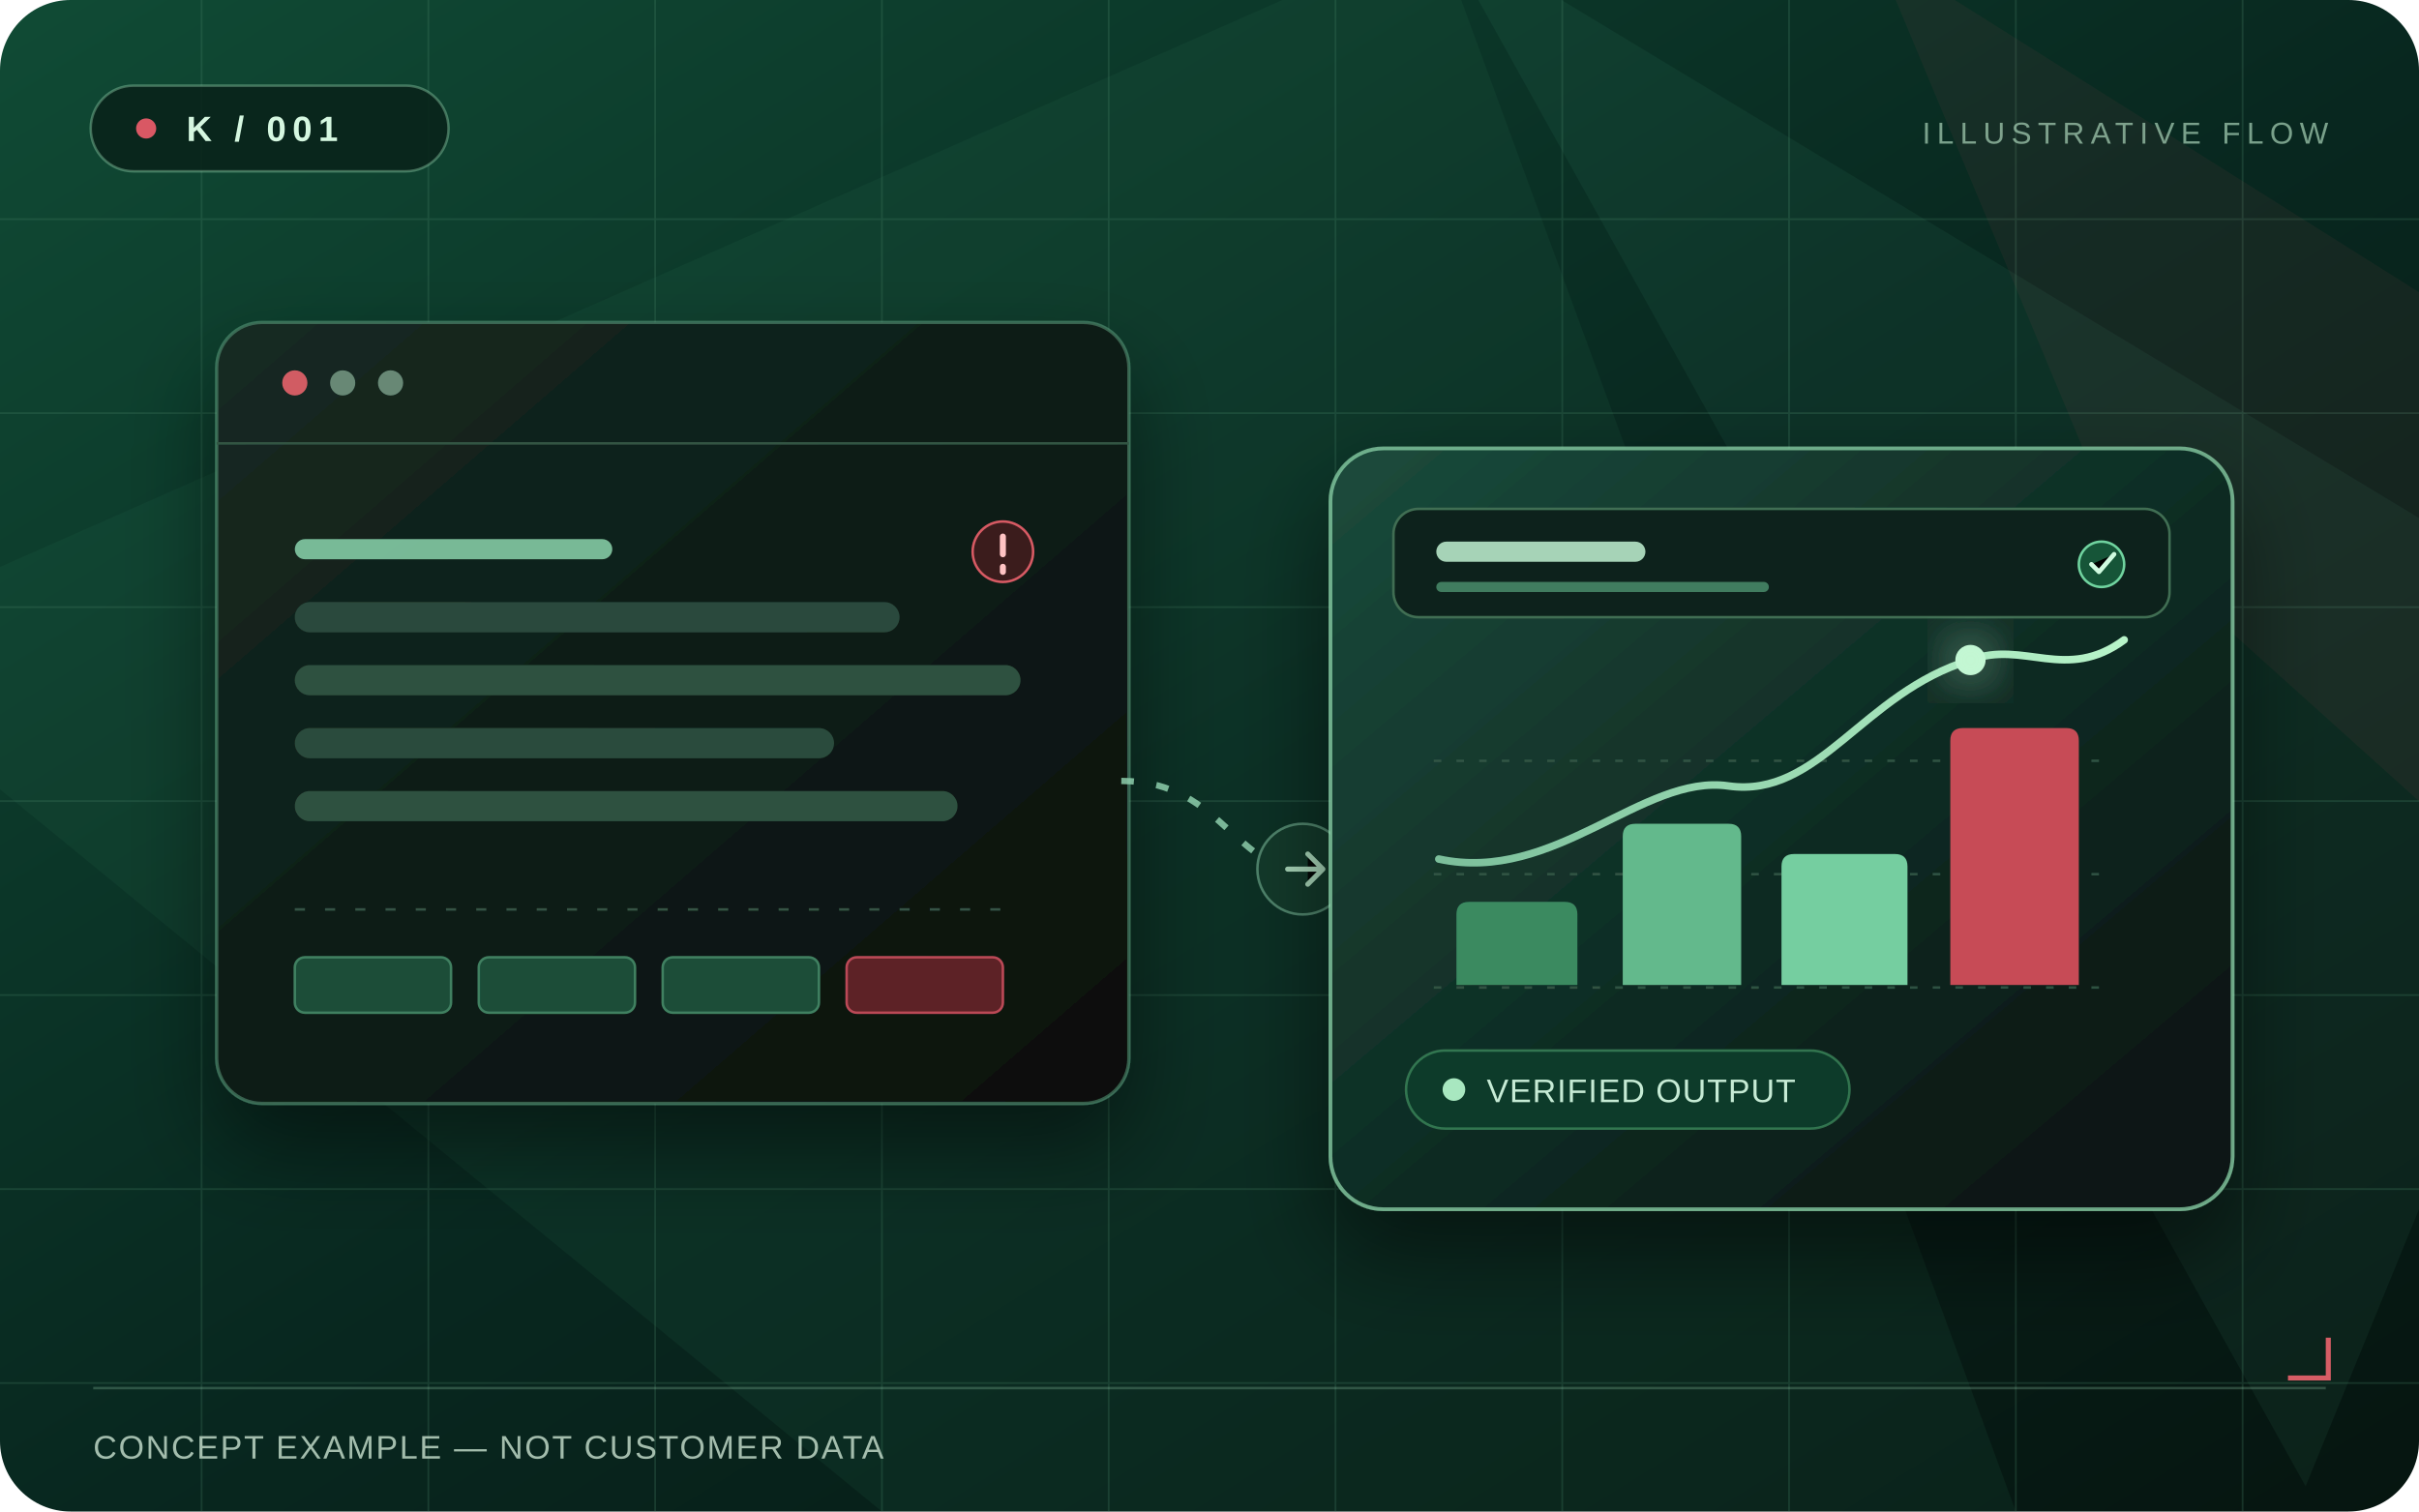
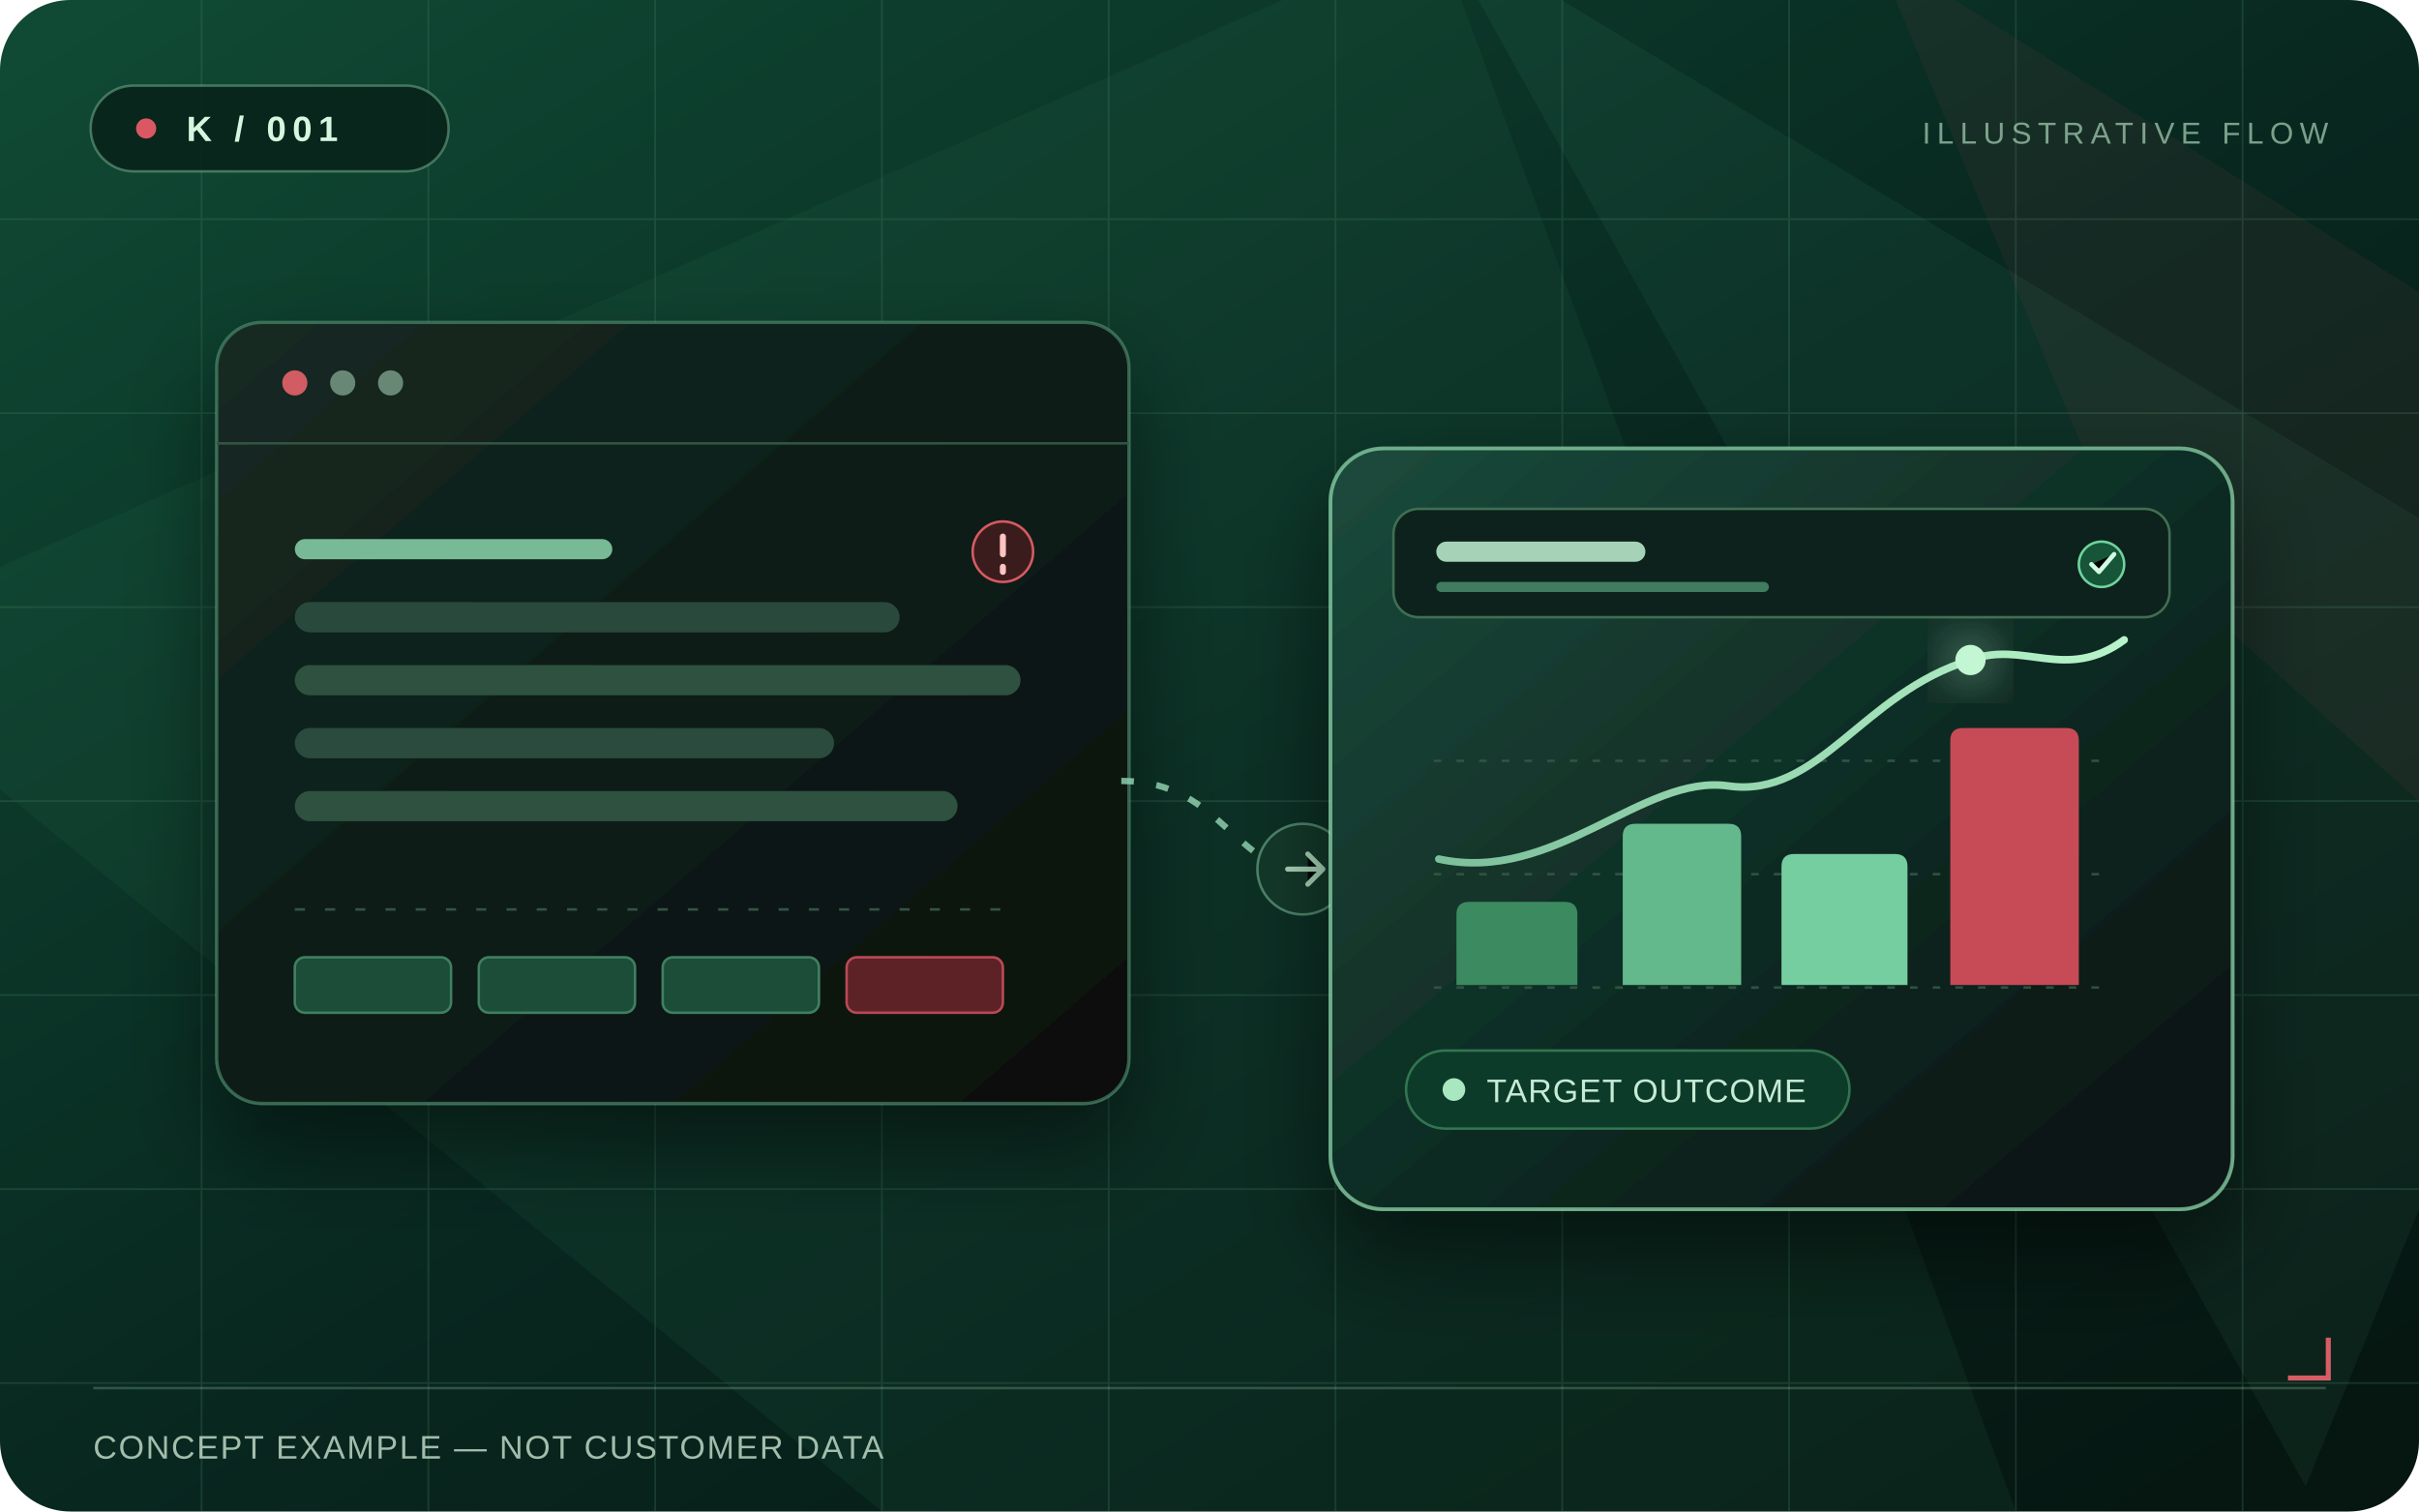
<svg xmlns="http://www.w3.org/2000/svg" width="960" height="600" viewBox="0 0 960 600" role="img" aria-labelledby="title desc">
  <defs>
    <linearGradient id="ground" x1="0" y1="0" x2="1" y2="1">
      <stop stop-color="#104B35" />
      <stop offset=".52" stop-color="#08271F" />
      <stop offset="1" stop-color="#061510" />
    </linearGradient>
    <linearGradient id="left" x1="0" y1="0" x2="1" y2="1">
      <stop stop-color="#142A22" />
      <stop offset="1" stop-color="#090F0C" />
    </linearGradient>
    <linearGradient id="right" x1="0" y1="0" x2="1" y2="1">
      <stop stop-color="#1B4B3C" />
      <stop offset=".88" stop-color="#071713" />
    </linearGradient>
    <linearGradient id="line" x1="0" y1="0" x2="1" y2="0">
      <stop stop-color="#7CBF9B" />
      <stop offset="1" stop-color="#B7F4C9" />
    </linearGradient>
    <radialGradient id="redGlow" cx="0" cy="0" r="1" gradientTransform="translate(803 485) rotate(-125) scale(310 250)">
      <stop stop-color="#D14551" stop-opacity=".28" />
      <stop offset="1" stop-color="#D14551" stop-opacity="0" />
    </radialGradient>
    <filter id="shadow" x="-40%" y="-50%" width="180%" height="210%">
      <feDropShadow dx="0" dy="18" stdDeviation="18" flood-color="#010604" flood-opacity=".48" />
    </filter>
    <filter id="pointGlow">
      <feGaussianBlur stdDeviation="7" />
    </filter>
    <clipPath id="rounded">
      <rect width="960" height="600" rx="28" />
    </clipPath>
  </defs>
  <g clip-path="url(#rounded)">
    <rect width="960" height="600" fill="url(#ground)" />
    <rect width="960" height="600" fill="url(#redGlow)" />
    <g opacity=".26" stroke="#488568" stroke-width=".7">
      <path d="M0 87H960M0 164H960M0 241H960M0 318H960M0 395H960M0 472H960M0 549H960" />
      <path d="M80 0V600M170 0V600M260 0V600M350 0V600M440 0V600M530 0V600M620 0V600M710 0V600M800 0V600M890 0V600" />
    </g>
    <path d="M-70 256L570 -27L800 600L350 600Z" fill="#2D7553" opacity=".12" />
    <path d="M570 -30L1050 260L915 590Z" fill="#5FD1A2" opacity=".065" />
    <path d="M744 -20L960 116V318L840 210Z" fill="#E0555C" opacity=".065" />
    <rect x="36" y="34" width="142" height="34" rx="17" stroke="#9FDFBA" stroke-opacity=".38" fill="#09231A" fill-opacity=".88" />
    <circle cx="58" cy="51" r="4" fill="#D95864" />
    <text x="74" y="56" font-size="14" font-family="Arial, sans-serif" font-weight="700" letter-spacing="2.5" fill="#D5F7E0">K / 001</text>
    <text x="924" y="57" font-family="Arial,sans-serif" font-size="12" letter-spacing="2.5" text-anchor="end" fill="#A9D3B8" opacity=".7">ILLUSTRATIVE FLOW</text>
    <g filter="url(#shadow)">
      <rect x="86" y="128" width="362" height="310" rx="18" fill="url(#left)" stroke="#5EA182" stroke-opacity=".52" stroke-width="1.3" />
      <path d="M86 176H448" stroke="#315443" stroke-width="1" />
      <circle cx="117" cy="152" r="5" fill="#D15C64" />
      <circle cx="136" cy="152" r="5" fill="#688875" />
      <circle cx="155" cy="152" r="5" fill="#688875" />
      <rect x="117" y="214" width="126" height="8" rx="4" fill="#8BD5AD" opacity=".84" />
      <rect x="117" y="239" width="240" height="12" rx="6" fill="#29493C" />
      <rect x="117" y="264" width="288" height="12" rx="6" fill="#2E5140" />
      <rect x="117" y="289" width="214" height="12" rx="6" fill="#2A4B3C" />
      <rect x="117" y="314" width="263" height="12" rx="6" fill="#2E5140" />
      <path d="M117 361H402" stroke="#345344" stroke-dasharray="4 8" />
      <rect x="117" y="380" width="62" height="22" rx="4" fill="#1B4D39" stroke="#3F8061" />
      <rect x="190" y="380" width="62" height="22" rx="4" fill="#1B4D39" stroke="#3F8061" />
      <rect x="263" y="380" width="62" height="22" rx="4" fill="#1B4D39" stroke="#3F8061" />
      <rect x="336" y="380" width="62" height="22" rx="4" fill="#5D2026" stroke="#BB4A56" />
      <circle cx="398" cy="219" r="12" fill="#3A1B1D" stroke="#D65A63" />
      <path d="M398 213V220M398 225V227" stroke="#FFC3C3" stroke-width="2.4" stroke-linecap="round" />
    </g>
    <g opacity=".85">
      <path d="M445 310C487 310 489 349 529 349C562 349 562 318 607 318" stroke="#8DCEAB" stroke-width="2.5" stroke-dasharray="5 9" fill="none" />
      <circle cx="517" cy="345" r="18" fill="#143B2C" stroke="#8DCEAB" stroke-opacity=".6" />
      <path d="M511 345H525M519 339L525 345L519 351" stroke="#C1F0D0" stroke-width="2" stroke-linecap="round" stroke-linejoin="round" />
    </g>
    <g filter="url(#shadow)">
      <rect x="528" y="178" width="358" height="302" rx="21" fill="url(#right)" stroke="#90D9AE" stroke-opacity=".72" stroke-width="1.5" />
      <rect x="553" y="202" width="308" height="43" rx="10" fill="#0C231B" stroke="#416E53" />
      <rect x="570" y="215" width="83" height="8" rx="4" fill="#C3F4D4" opacity=".84" />
      <rect x="570" y="231" width="132" height="4" rx="2" fill="#4F9170" opacity=".8" />
      <circle cx="834" cy="224" r="9" fill="#155437" stroke="#70D39F" />
      <path d="M830 224L833 227L839 220" stroke="#D0FBE0" stroke-width="1.8" stroke-linecap="round" stroke-linejoin="round" />
      <path d="M569 392H839M569 347H839M569 302H839" stroke="#345746" stroke-opacity=".9" stroke-dasharray="3 6" />
      <path d="M578 391V363Q578 358 583 358H621Q626 358 626 363V391Z" fill="#3A8A61" />
      <path d="M644 391V332Q644 327 649 327H686Q691 327 691 332V391Z" fill="#64B98C" />
      <path d="M707 391V344Q707 339 712 339H752Q757 339 757 344V391Z" fill="#75CEA0" />
      <path d="M774 391V294Q774 289 779 289H820Q825 289 825 294V391Z" fill="#C74C57" />
      <path d="M571 341C617 351 652 307 686 312C722 317 739 275 782 262C803 254 820 271 843 254" stroke="url(#line)" stroke-width="3" stroke-linecap="round" fill="none" />
      <circle cx="782" cy="262" r="6" fill="#C3F7D3" />
      <circle cx="782" cy="262" r="14" fill="#C3F7D3" opacity=".19" filter="url(#pointGlow)" />
      <rect x="558" y="417" width="176" height="31" rx="15.5" fill="#0D3B29" stroke="#459A68" stroke-opacity=".64" />
      <circle cx="577" cy="432.5" r="4.5" fill="#A8E7C0" />
-       <text x="590" y="437.5" font-family="Arial, sans-serif" font-size="13" fill="#C6EBD5" letter-spacing=".4">VERIFIED OUTPUT</text>
+       <text x="590" y="437.5" font-family="Arial, sans-serif" font-size="13" fill="#C6EBD5" letter-spacing=".4">TARGET OUTCOME</text>
    </g>
    <path d="M37 551H923" stroke="#9BD3B1" stroke-opacity=".26" />
    <text x="37" y="579" font-family="Arial, sans-serif" font-size="13" letter-spacing=".7" fill="#BED7C6" opacity=".85">CONCEPT EXAMPLE — NOT CUSTOMER DATA</text>
    <path d="M908 547L924 547L924 531" stroke="#D65D65" stroke-width="2" fill="none" />
  </g>
</svg>
